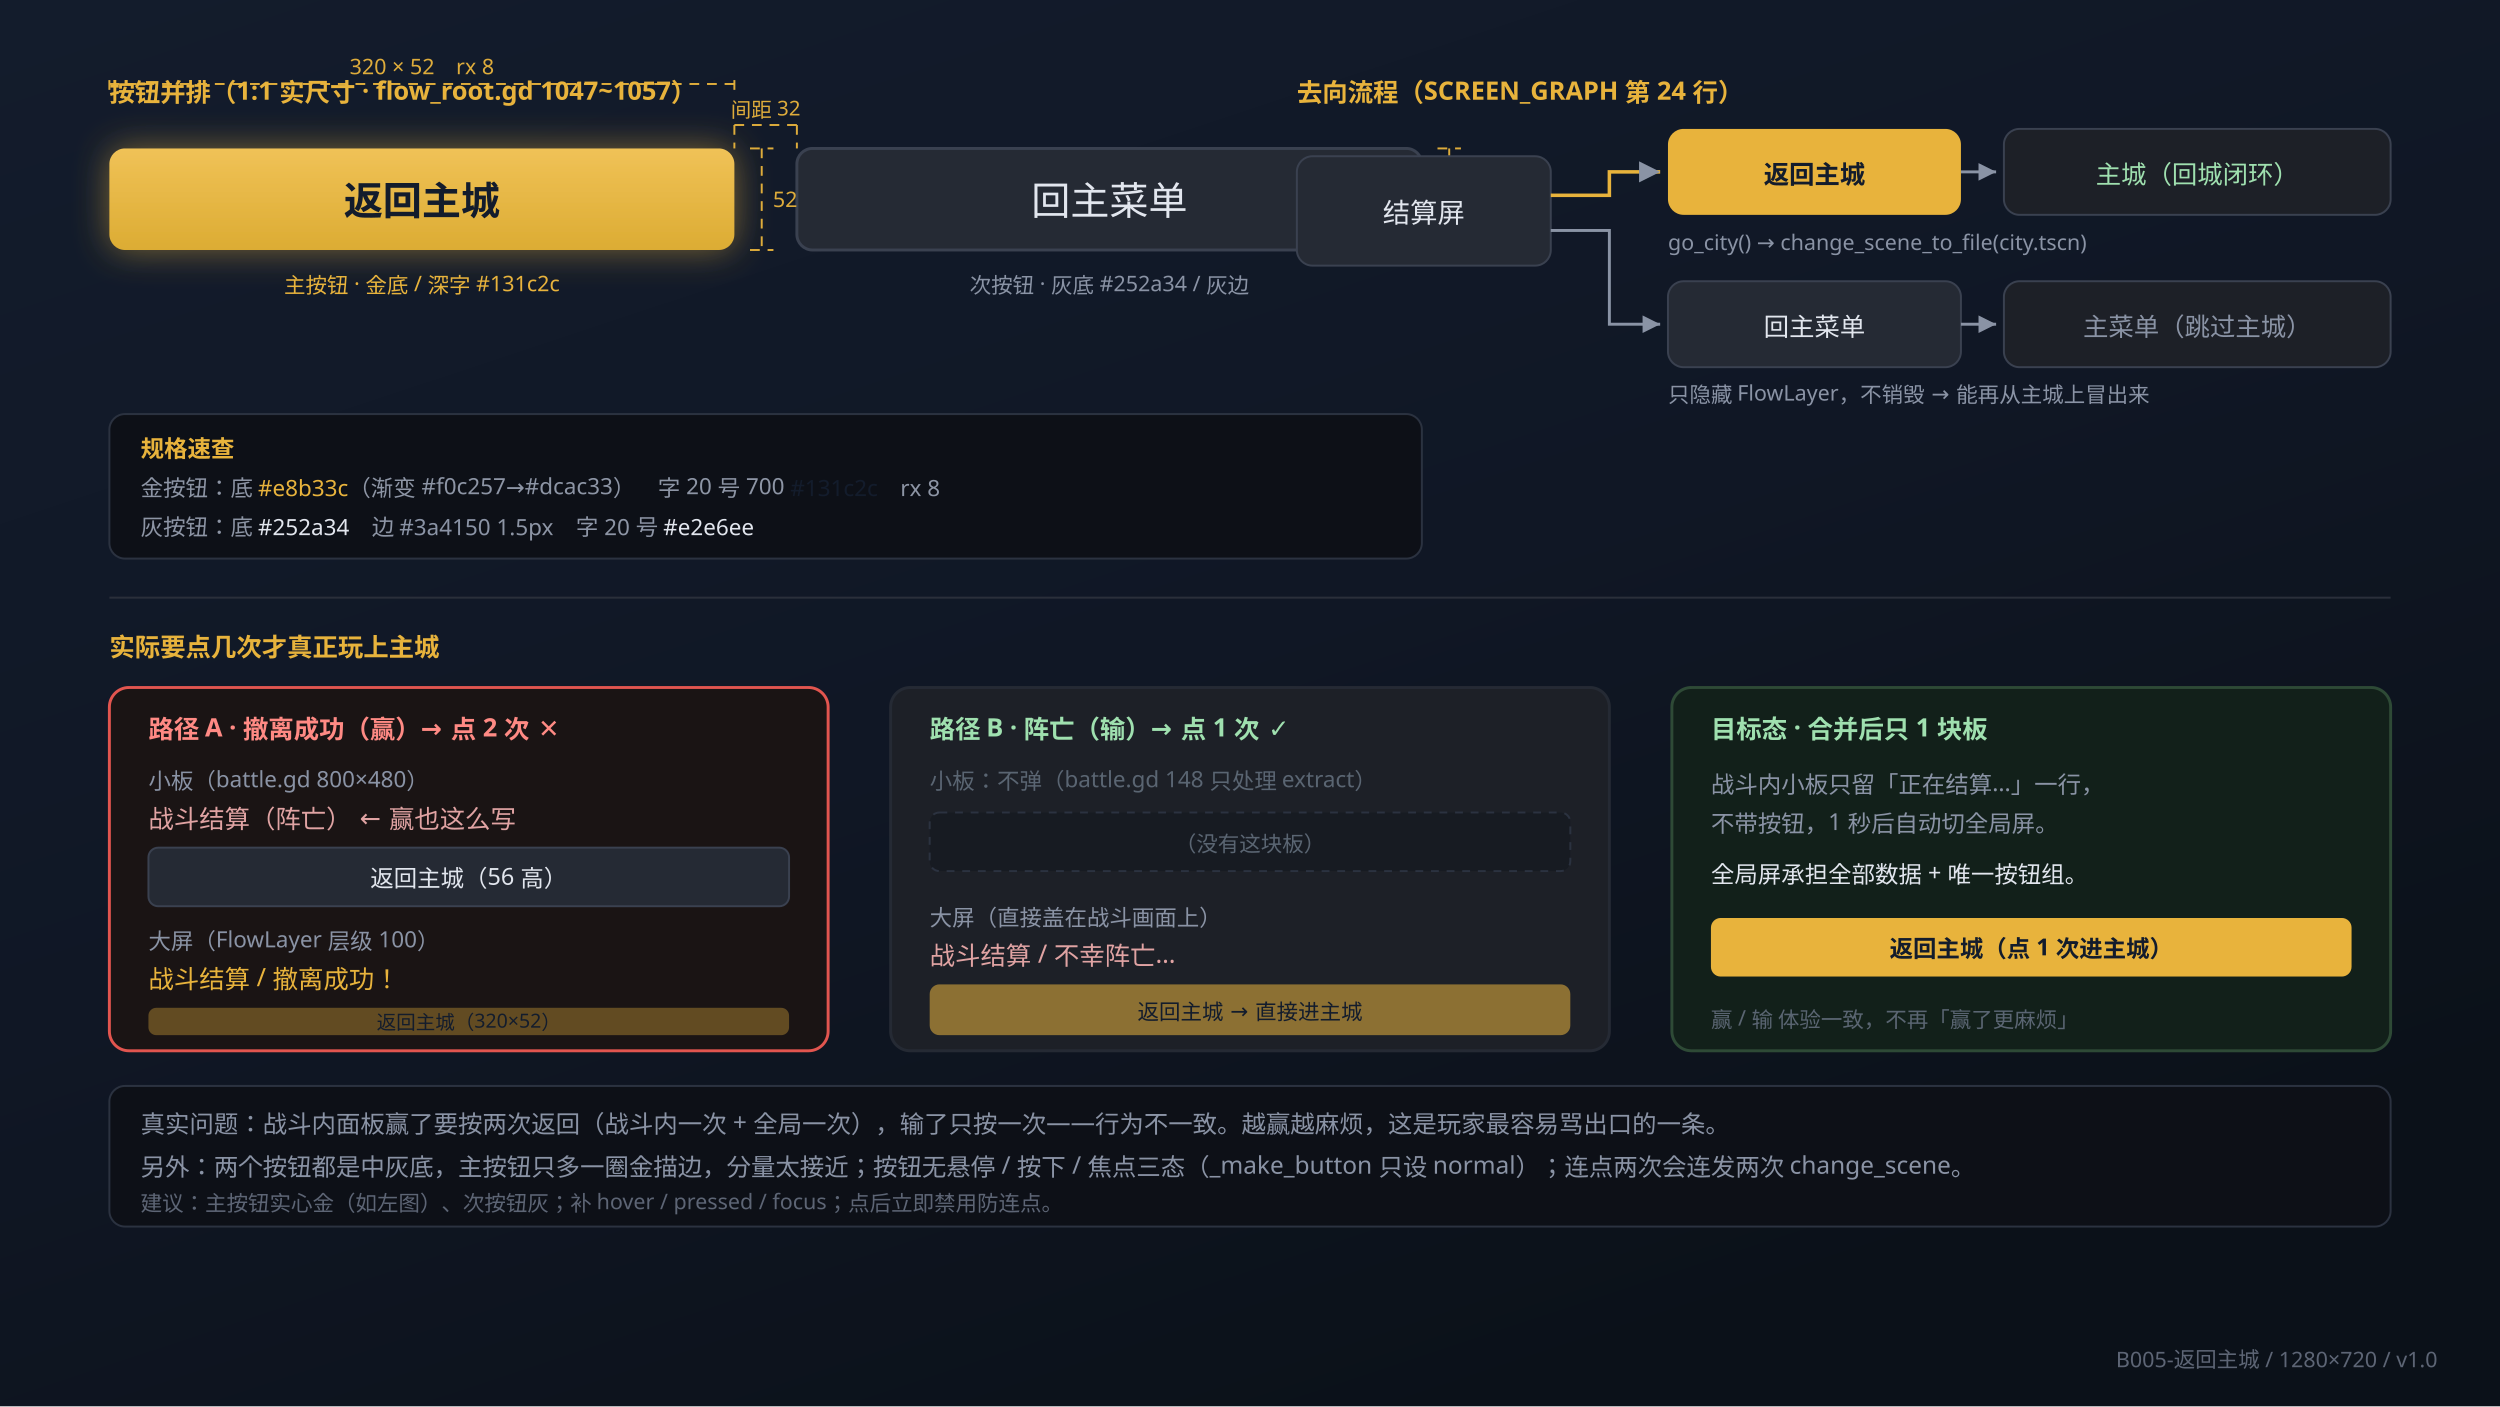
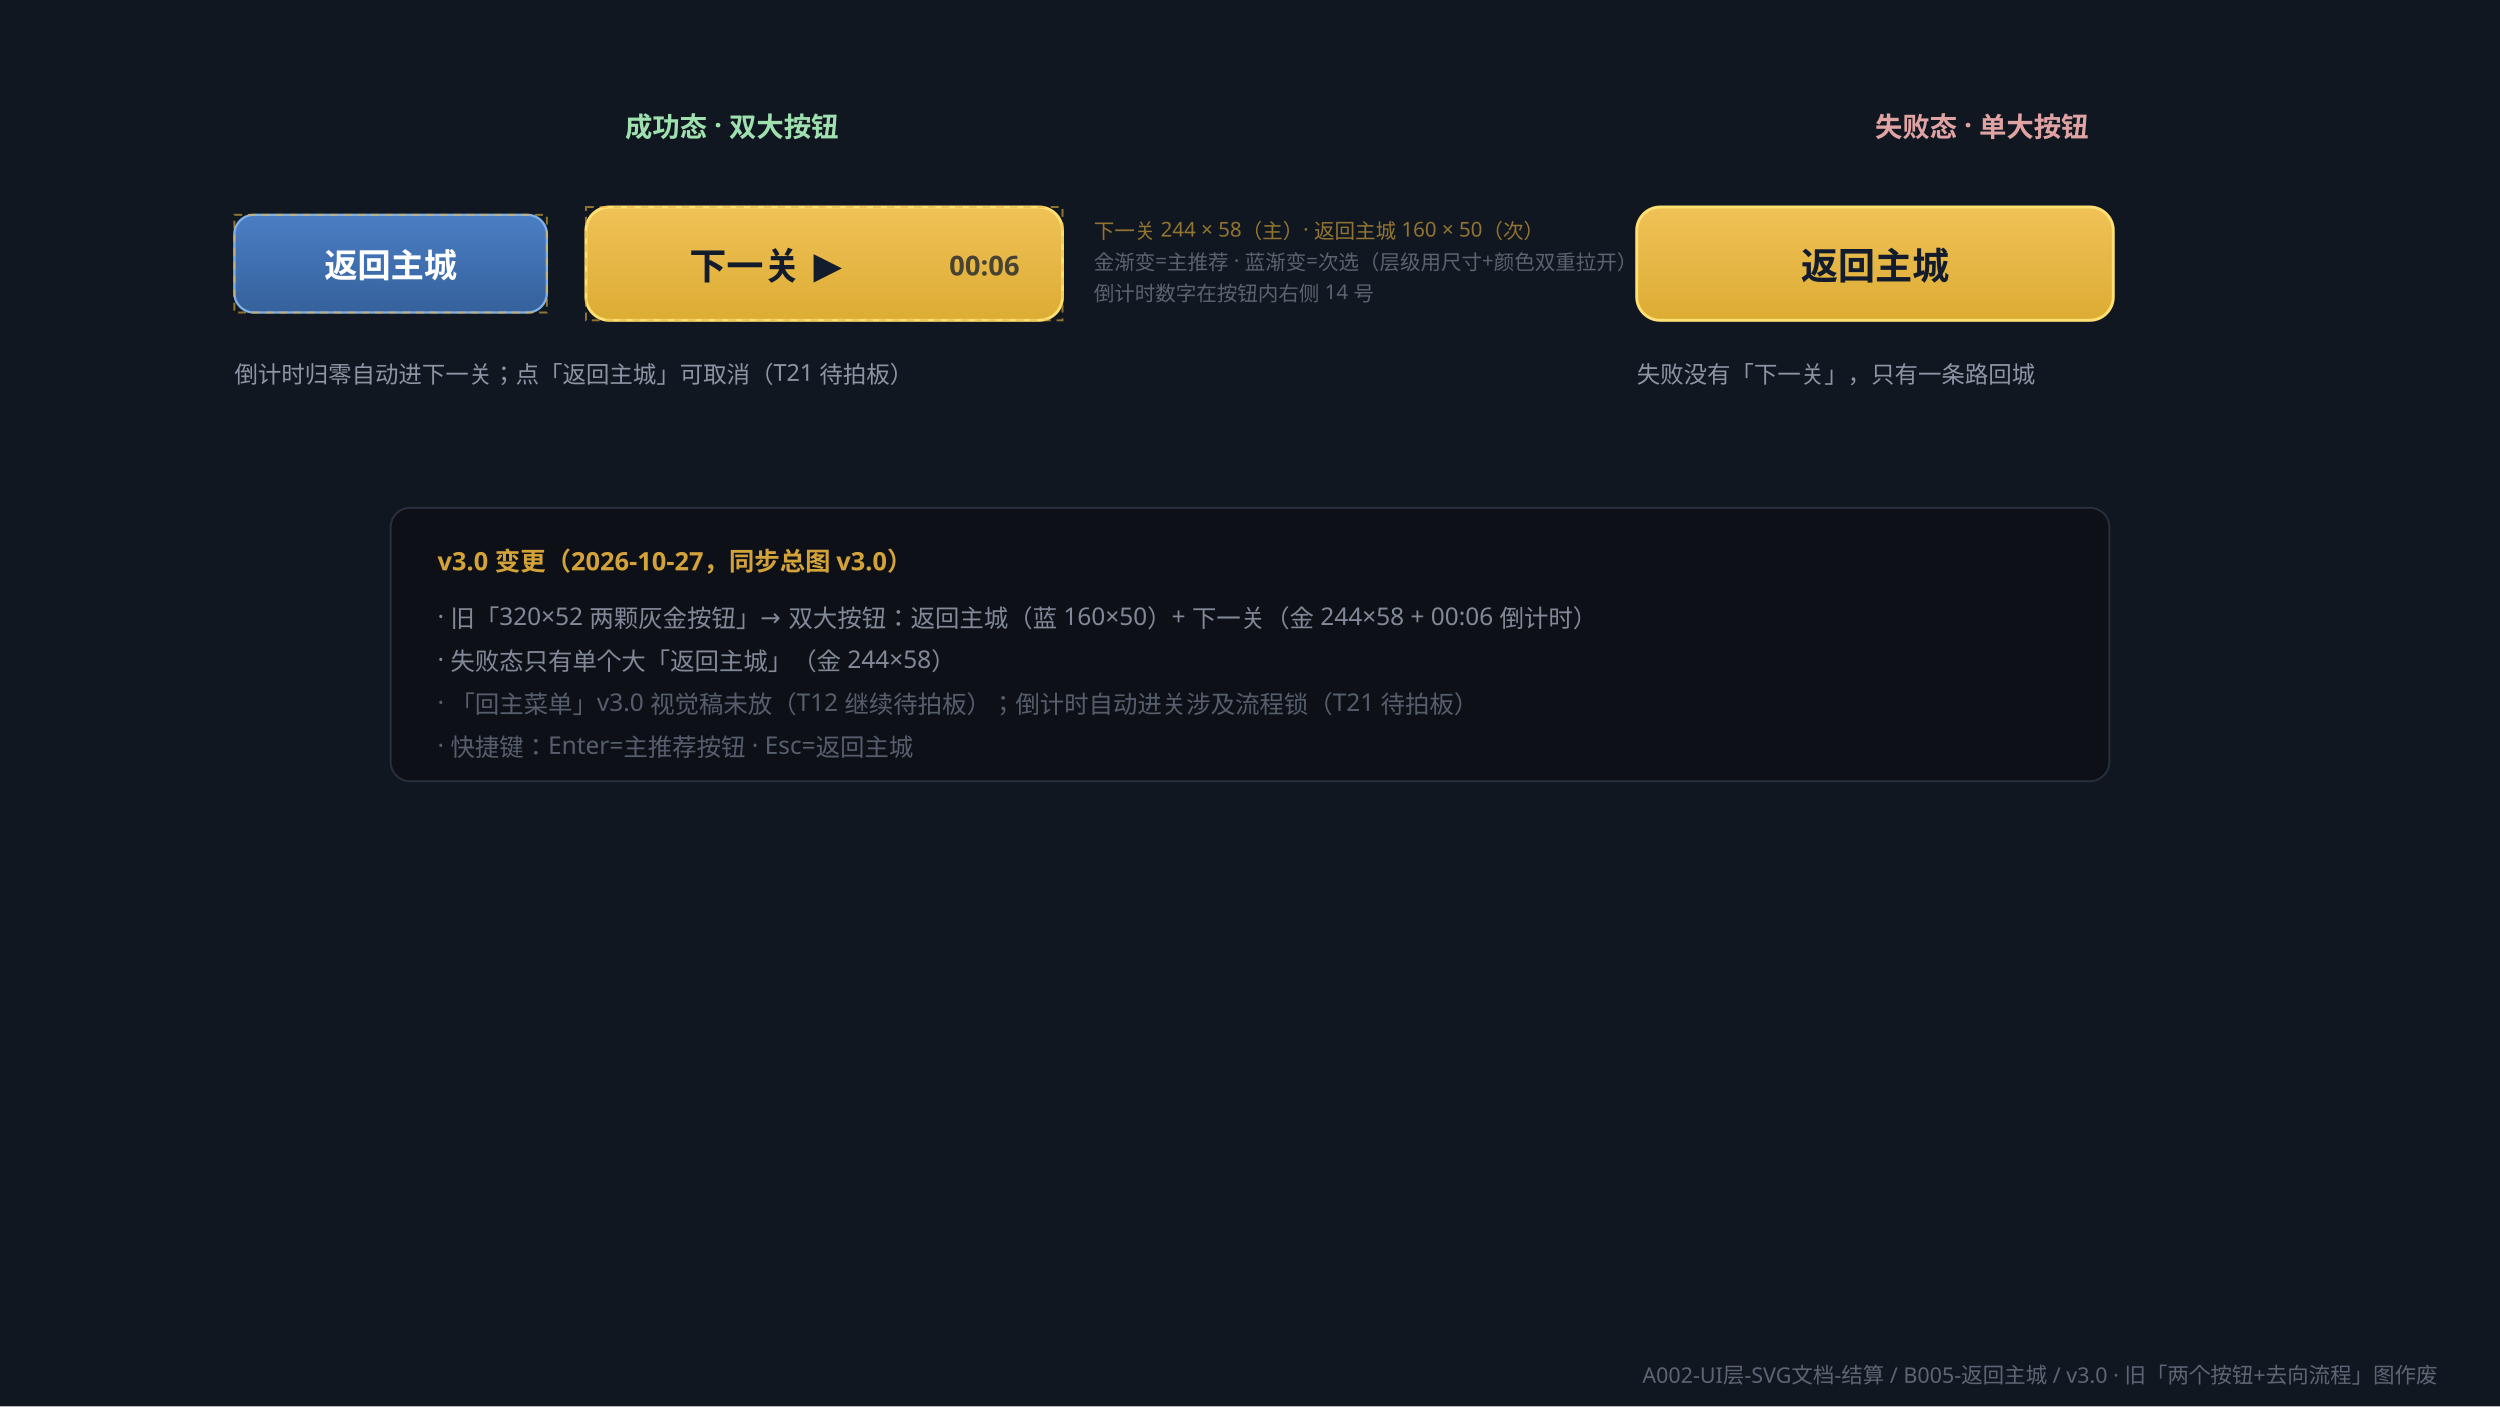
<svg xmlns="http://www.w3.org/2000/svg" viewBox="0 0 1280 720" width="1280" height="720" font-family="'Noto Sans SC','Microsoft YaHei','PingFang SC',sans-serif">
  <defs>
-     <linearGradient id="stlBg" x1="0" y1="0" x2="0.6" y2="1">
-       <stop offset="0" stop-color="#131c2c" />
-       <stop offset="0.55" stop-color="#101725" />
-       <stop offset="1" stop-color="#0b1119" />
+     <linearGradient id="b5blue" x1="0" y1="0" x2="0" y2="1">
+       <stop offset="0" stop-color="#4a7ec4" />
+       <stop offset="1" stop-color="#35619c" />
    </linearGradient>
-     <linearGradient id="stlGoldBtn" x1="0" y1="0" x2="0" y2="1">
+     <linearGradient id="b5gold" x1="0" y1="0" x2="0" y2="1">
      <stop offset="0" stop-color="#f0c257" />
      <stop offset="1" stop-color="#dcac33" />
    </linearGradient>
-     <filter id="stlShadow" x="-30%" y="-60%" width="160%" height="240%">
-       <feDropShadow dx="0" dy="3" stdDeviation="8" flood-color="#000000" flood-opacity="0.25" />
-     </filter>
-     <filter id="stlGlowGold" x="-40%" y="-60%" width="180%" height="240%">
-       <feDropShadow dx="0" dy="0" stdDeviation="9" flood-color="#e8b33c" flood-opacity="0.5" />
-     </filter>
-     <marker id="stlArrowHead" markerWidth="8" markerHeight="8" refX="6" refY="3" orient="auto">
-       <path d="M0 0 L6 3 L0 6 Z" fill="#8a93a5" />
-     </marker>
  </defs>
-   <rect x="0" y="0" width="1280" height="720" fill="url(#stlBg)" />
-   <text x="56" y="52" font-size="13" font-weight="700" fill="#e8b33c">按钮并排（1:1 实尺寸 · flow_root.gd 1047~1057）</text>
-   <g filter="url(#stlGlowGold)">
-     <rect x="56" y="76" width="320" height="52" rx="8" fill="url(#stlGoldBtn)" />
+   <rect width="1280" height="720" fill="#10151d" />
+   <g opacity="0.12">
+     <rect width="1280" height="720" fill="#1a2230" />
  </g>
-   <text x="216" y="110" font-size="20" font-weight="700" fill="#131c2c" text-anchor="middle">返回主城</text>
-   <text x="216" y="150" font-size="11" fill="#e8b33c" text-anchor="middle">主按钮 · 金底 / 深字 #131c2c</text>
-   <rect x="408" y="76" width="320" height="52" rx="8" fill="#252a34" stroke="#3a4150" stroke-width="1.5" />
-   <text x="568" y="110" font-size="20" fill="#e2e6ee" text-anchor="middle">回主菜单</text>
-   <text x="568" y="150" font-size="11" fill="#8a93a5" text-anchor="middle">次按钮 · 灰底 #252a34 / 灰边</text>
-   <g opacity="0.95">
-     <g stroke="#e8b33c" stroke-width="1" stroke-dasharray="5 4" fill="none">
-       <path d="M56 46 L56 40 M376 46 L376 40 M56 43 L376 43" />
-       <path d="M384 76 L396 76 M384 128 L396 128 M390 76 L390 128" />
-       <path d="M736 76 L748 76 M736 128 L748 128 M742 76 L742 128" />
-       <path d="M376 64 L408 64 M376 64 L376 76 M408 64 L408 76" />
+   <text x="320" y="70" font-size="14" font-weight="700" fill="#9fe0af">成功态 · 双大按钮</text>
+   <g>
+     <rect x="120" y="110" width="160" height="50" rx="10" fill="url(#b5blue)" stroke="#7fb0e8" stroke-width="1.2" />
+     <text x="200" y="142" font-size="17" fill="#ffffff" text-anchor="middle" font-weight="700">返回主城</text>
+     <rect x="300" y="106" width="244" height="58" rx="12" fill="url(#b5gold)" stroke="#ffe073" stroke-width="1.5" />
+     <text x="392" y="143" font-size="19" fill="#131c2c" text-anchor="middle" font-weight="800">下一关 ▶</text>
+     <text x="486" y="141" font-size="14" fill="#131c2c" opacity="0.75" font-weight="700">00:06</text>
+   </g>
+   <text x="120" y="196" font-size="12" fill="#8d95a5">倒计时归零自动进下一关；点「返回主城」可取消（T21 待拍板）</text>
+   <text x="960" y="70" font-size="14" font-weight="700" fill="#e0a3a3">失败态 · 单大按钮</text>
+   <g>
+     <rect x="838" y="106" width="244" height="58" rx="12" fill="url(#b5gold)" stroke="#ffe073" stroke-width="1.5" />
+     <text x="960" y="143" font-size="19" fill="#131c2c" text-anchor="middle" font-weight="800">返回主城</text>
+   </g>
+   <text x="838" y="196" font-size="12" fill="#8d95a5">失败没有「下一关」，只有一条路回城</text>
+   <g opacity="0.6">
+     <g stroke="#e8b33c" stroke-width="1" stroke-dasharray="4 3" fill="none">
+       <rect x="300" y="106" width="244" height="58" />
+       <rect x="120" y="110" width="160" height="50" />
    </g>
-     <text x="216" y="38" font-size="11" fill="#e8b33c" text-anchor="middle">320 × 52　rx 8</text>
-     <text x="402" y="106" font-size="11" fill="#e8b33c" text-anchor="middle">52</text>
-     <text x="754" y="106" font-size="11" fill="#e8b33c" text-anchor="middle">52</text>
-     <text x="392" y="60" font-size="10.5" fill="#e8b33c" text-anchor="middle">间距 32</text>
-   </g>
-   <g>
-     <rect x="56" y="212" width="672" height="74" rx="8" fill="#0d1017" stroke="#2b3240" />
-     <text x="72" y="234" font-size="12" font-weight="700" fill="#e8b33c">规格速查</text>
-     <g font-size="11.5" fill="#8d95a5">
-       <text x="72" y="254">金按钮：底 <tspan fill="#e8b33c">#e8b33c</tspan>（渐变 #f0c257→#dcac33）　字 20 号 700 <tspan fill="#131c2c">#131c2c</tspan>　rx 8</text>
-       <text x="72" y="274">灰按钮：底 <tspan fill="#e2e6ee">#252a34</tspan>　边 <tspan fill="#8a93a5">#3a4150</tspan> 1.5px　字 20 号 <tspan fill="#e2e6ee">#e2e6ee</tspan>
-       </text>
+     <g fill="#e8b33c" font-size="10.5">
+       <text x="560" y="122">下一关 244 × 58（主）· 返回主城 160 × 50（次）</text>
+       <text x="560" y="138" fill="#8d95a5">金渐变=主推荐 · 蓝渐变=次选（层级用尺寸+颜色双重拉开）</text>
+       <text x="560" y="154" fill="#8d95a5">倒计时数字在按钮内右侧 14 号</text>
    </g>
  </g>
-   <text x="664" y="52" font-size="13" font-weight="700" fill="#e8b33c">去向流程（SCREEN_GRAPH 第 24 行）</text>
-   <g>
-     <rect x="664" y="80" width="130" height="56" rx="8" fill="#252a34" stroke="#3a4150" />
-     <text x="729" y="114" font-size="14" fill="#e2e6ee" text-anchor="middle">结算屏</text>
+   <g opacity="0.9">
+     <rect x="200" y="260" width="880" height="140" rx="10" fill="#0d1017" stroke="#2b3240" />
+     <text x="224" y="292" font-size="13" font-weight="700" fill="#e8b33c">v3.0 变更（2026-10-27，同步总图 v3.0）</text>
+     <text x="224" y="320" font-size="12.5" fill="#8d95a5">· 旧「320×52 两颗灰金按钮」→ 双大按钮：返回主城（蓝 160×50）+ 下一关（金 244×58 + 00:06 倒计时）</text>
+     <text x="224" y="342" font-size="12.5" fill="#8d95a5">· 失败态只有单个大「返回主城」（金 244×58）</text>
+     <text x="224" y="364" font-size="12.5" fill="#5d6575">· 「回主菜单」v3.0 视觉稿未放（T12 继续待拍板）；倒计时自动进关涉及流程锁（T21 待拍板）</text>
+     <text x="224" y="386" font-size="12.5" fill="#5d6575">· 快捷键：Enter=主推荐按钮 · Esc=返回主城</text>
  </g>
-   <path d="M794 100 L824 100 L824 88 L850 88" stroke="#e8b33c" stroke-width="1.8" fill="none" marker-end="url(#stlArrowHead)" />
-   <g>
-     <rect x="854" y="66" width="150" height="44" rx="8" fill="#e8b33c" />
-     <text x="929" y="94" font-size="13" font-weight="700" fill="#131c2c" text-anchor="middle">返回主城</text>
-   </g>
-   <path d="M1004 88 L1022 88" stroke="#8a93a5" stroke-width="1.5" marker-end="url(#stlArrowHead)" />
-   <g>
-     <rect x="1026" y="66" width="198" height="44" rx="8" fill="#1d2027" stroke="#3a4150" />
-     <text x="1125" y="94" font-size="13" fill="#9fe0af" text-anchor="middle">主城（回城闭环）</text>
-   </g>
-   <text x="854" y="128" font-size="11" fill="#8a93a5">go_city() → change_scene_to_file(city.tscn)</text>
-   <path d="M794 118 L824 118 L824 166 L850 166" stroke="#8a93a5" stroke-width="1.5" fill="none" marker-end="url(#stlArrowHead)" />
-   <g>
-     <rect x="854" y="144" width="150" height="44" rx="8" fill="#252a34" stroke="#3a4150" />
-     <text x="929" y="172" font-size="13" fill="#e2e6ee" text-anchor="middle">回主菜单</text>
-   </g>
-   <path d="M1004 166 L1022 166" stroke="#8a93a5" stroke-width="1.5" marker-end="url(#stlArrowHead)" />
-   <g>
-     <rect x="1026" y="144" width="198" height="44" rx="8" fill="#1d2027" stroke="#3a4150" />
-     <text x="1125" y="172" font-size="13" fill="#8a93a5" text-anchor="middle">主菜单（跳过主城）</text>
-   </g>
-   <text x="854" y="206" font-size="11" fill="#8a93a5">只隐藏 FlowLayer，不销毁 → 能再从主城上冒出来</text>
-   <line x1="56" y1="306" x2="1224" y2="306" stroke="#2a2f3a" />
-   <text x="56" y="336" font-size="13" font-weight="700" fill="#e8b33c">实际要点几次才真正玩上主城</text>
-   <g>
-     <rect x="56" y="352" width="368" height="186" rx="10" fill="#1a1414" stroke="#e2554f" stroke-width="1.5" />
-     <text x="76" y="378" font-size="13" font-weight="700" fill="#ff8a84">路径 A · 撤离成功（赢）→ 点 2 次 ✕</text>
-     <text x="76" y="404" font-size="11.5" fill="#8a93a5">小板（battle.gd 800×480）</text>
-     <text x="76" y="424" font-size="13" fill="#e0a3a3">战斗结算（阵亡） ← 赢也这么写</text>
-     <rect x="76" y="434" width="328" height="30" rx="5" fill="#252a34" stroke="#3a4150" />
-     <text x="240" y="454" font-size="12" fill="#e2e6ee" text-anchor="middle">返回主城（56 高）</text>
-     <text x="76" y="486" font-size="11.5" fill="#8a93a5">大屏（FlowLayer 层级 100）</text>
-     <text x="76" y="506" font-size="13" fill="#e8b33c">战斗结算 / 撤离成功！</text>
-     <rect x="76" y="516" width="328" height="14" rx="4" fill="#e8b33c" opacity="0.35" />
-     <text x="240" y="527" font-size="10" fill="#131c2c" text-anchor="middle">返回主城（320×52）</text>
-   </g>
-   <g>
-     <rect x="456" y="352" width="368" height="186" rx="10" fill="#1d2027" stroke="#252a34" stroke-width="1.5" />
-     <text x="476" y="378" font-size="13" font-weight="700" fill="#9fe0af">路径 B · 阵亡（输）→ 点 1 次 ✓</text>
-     <text x="476" y="404" font-size="11.5" fill="#5a6572">小板：不弹（battle.gd 148 只处理 extract）</text>
-     <rect x="476" y="416" width="328" height="30" rx="5" fill="#171b22" stroke="#2b3240" stroke-dasharray="4 4" />
-     <text x="640" y="436" font-size="11" fill="#5a6572" text-anchor="middle">（没有这块板）</text>
-     <text x="476" y="474" font-size="11.5" fill="#8a93a5">大屏（直接盖在战斗画面上）</text>
-     <text x="476" y="494" font-size="13" fill="#e0a3a3">战斗结算 / 不幸阵亡…</text>
-     <rect x="476" y="504" width="328" height="26" rx="5" fill="#e8b33c" opacity="0.55" />
-     <text x="640" y="522" font-size="11" fill="#131c2c" text-anchor="middle">返回主城 → 直接进主城</text>
-   </g>
-   <g>
-     <rect x="856" y="352" width="368" height="186" rx="10" fill="#12201a" stroke="#2e4a36" stroke-width="1.5" />
-     <text x="876" y="378" font-size="13" font-weight="700" fill="#9fe0af">目标态 · 合并后只 1 块板</text>
-     <g font-size="12" fill="#8a93a5">
-       <text x="876" y="406">战斗内小板只留「正在结算…」一行，</text>
-       <text x="876" y="426">不带按钮，1 秒后自动切全局屏。</text>
-       <text x="876" y="452" fill="#e2e6ee">全局屏承担全部数据 + 唯一按钮组。</text>
-     </g>
-     <rect x="876" y="470" width="328" height="30" rx="5" fill="#e8b33c" />
-     <text x="1040" y="490" font-size="12" font-weight="700" fill="#131c2c" text-anchor="middle">返回主城（点 1 次进主城）</text>
-     <text x="876" y="526" font-size="11" fill="#5a6572">赢 / 输 体验一致，不再「赢了更麻烦」</text>
-   </g>
-   <g>
-     <rect x="56" y="556" width="1168" height="72" rx="8" fill="#0d1017" stroke="#2b3240" />
-     <text x="72" y="580" font-size="12.5" fill="#8a93a5">真实问题：战斗内面板赢了要按两次返回（战斗内一次 + 全局一次），输了只按一次——行为不一致。越赢越麻烦，这是玩家最容易骂出口的一条。</text>
-     <text x="72" y="602" font-size="12.5" fill="#8a93a5">另外：两个按钮都是中灰底，主按钮只多一圈金描边，分量太接近；按钮无悬停 / 按下 / 焦点三态（_make_button 只设 normal）；连点两次会连发两次 change_scene。</text>
-     <text x="72" y="620" font-size="11" fill="#5d6575">建议：主按钮实心金（如左图）、次按钮灰；补 hover / pressed / focus；点后立即禁用防连点。</text>
-   </g>
-   <text x="1248" y="700" font-size="11" fill="#5d6575" text-anchor="end">B005-返回主城 / 1280×720 / v1.0</text>
+   <text x="1248" y="708" font-size="11" fill="#5d6575" text-anchor="end">A002-UI层-SVG文档-结算 / B005-返回主城 / v3.0 · 旧「两个按钮+去向流程」图作废</text>
</svg>
